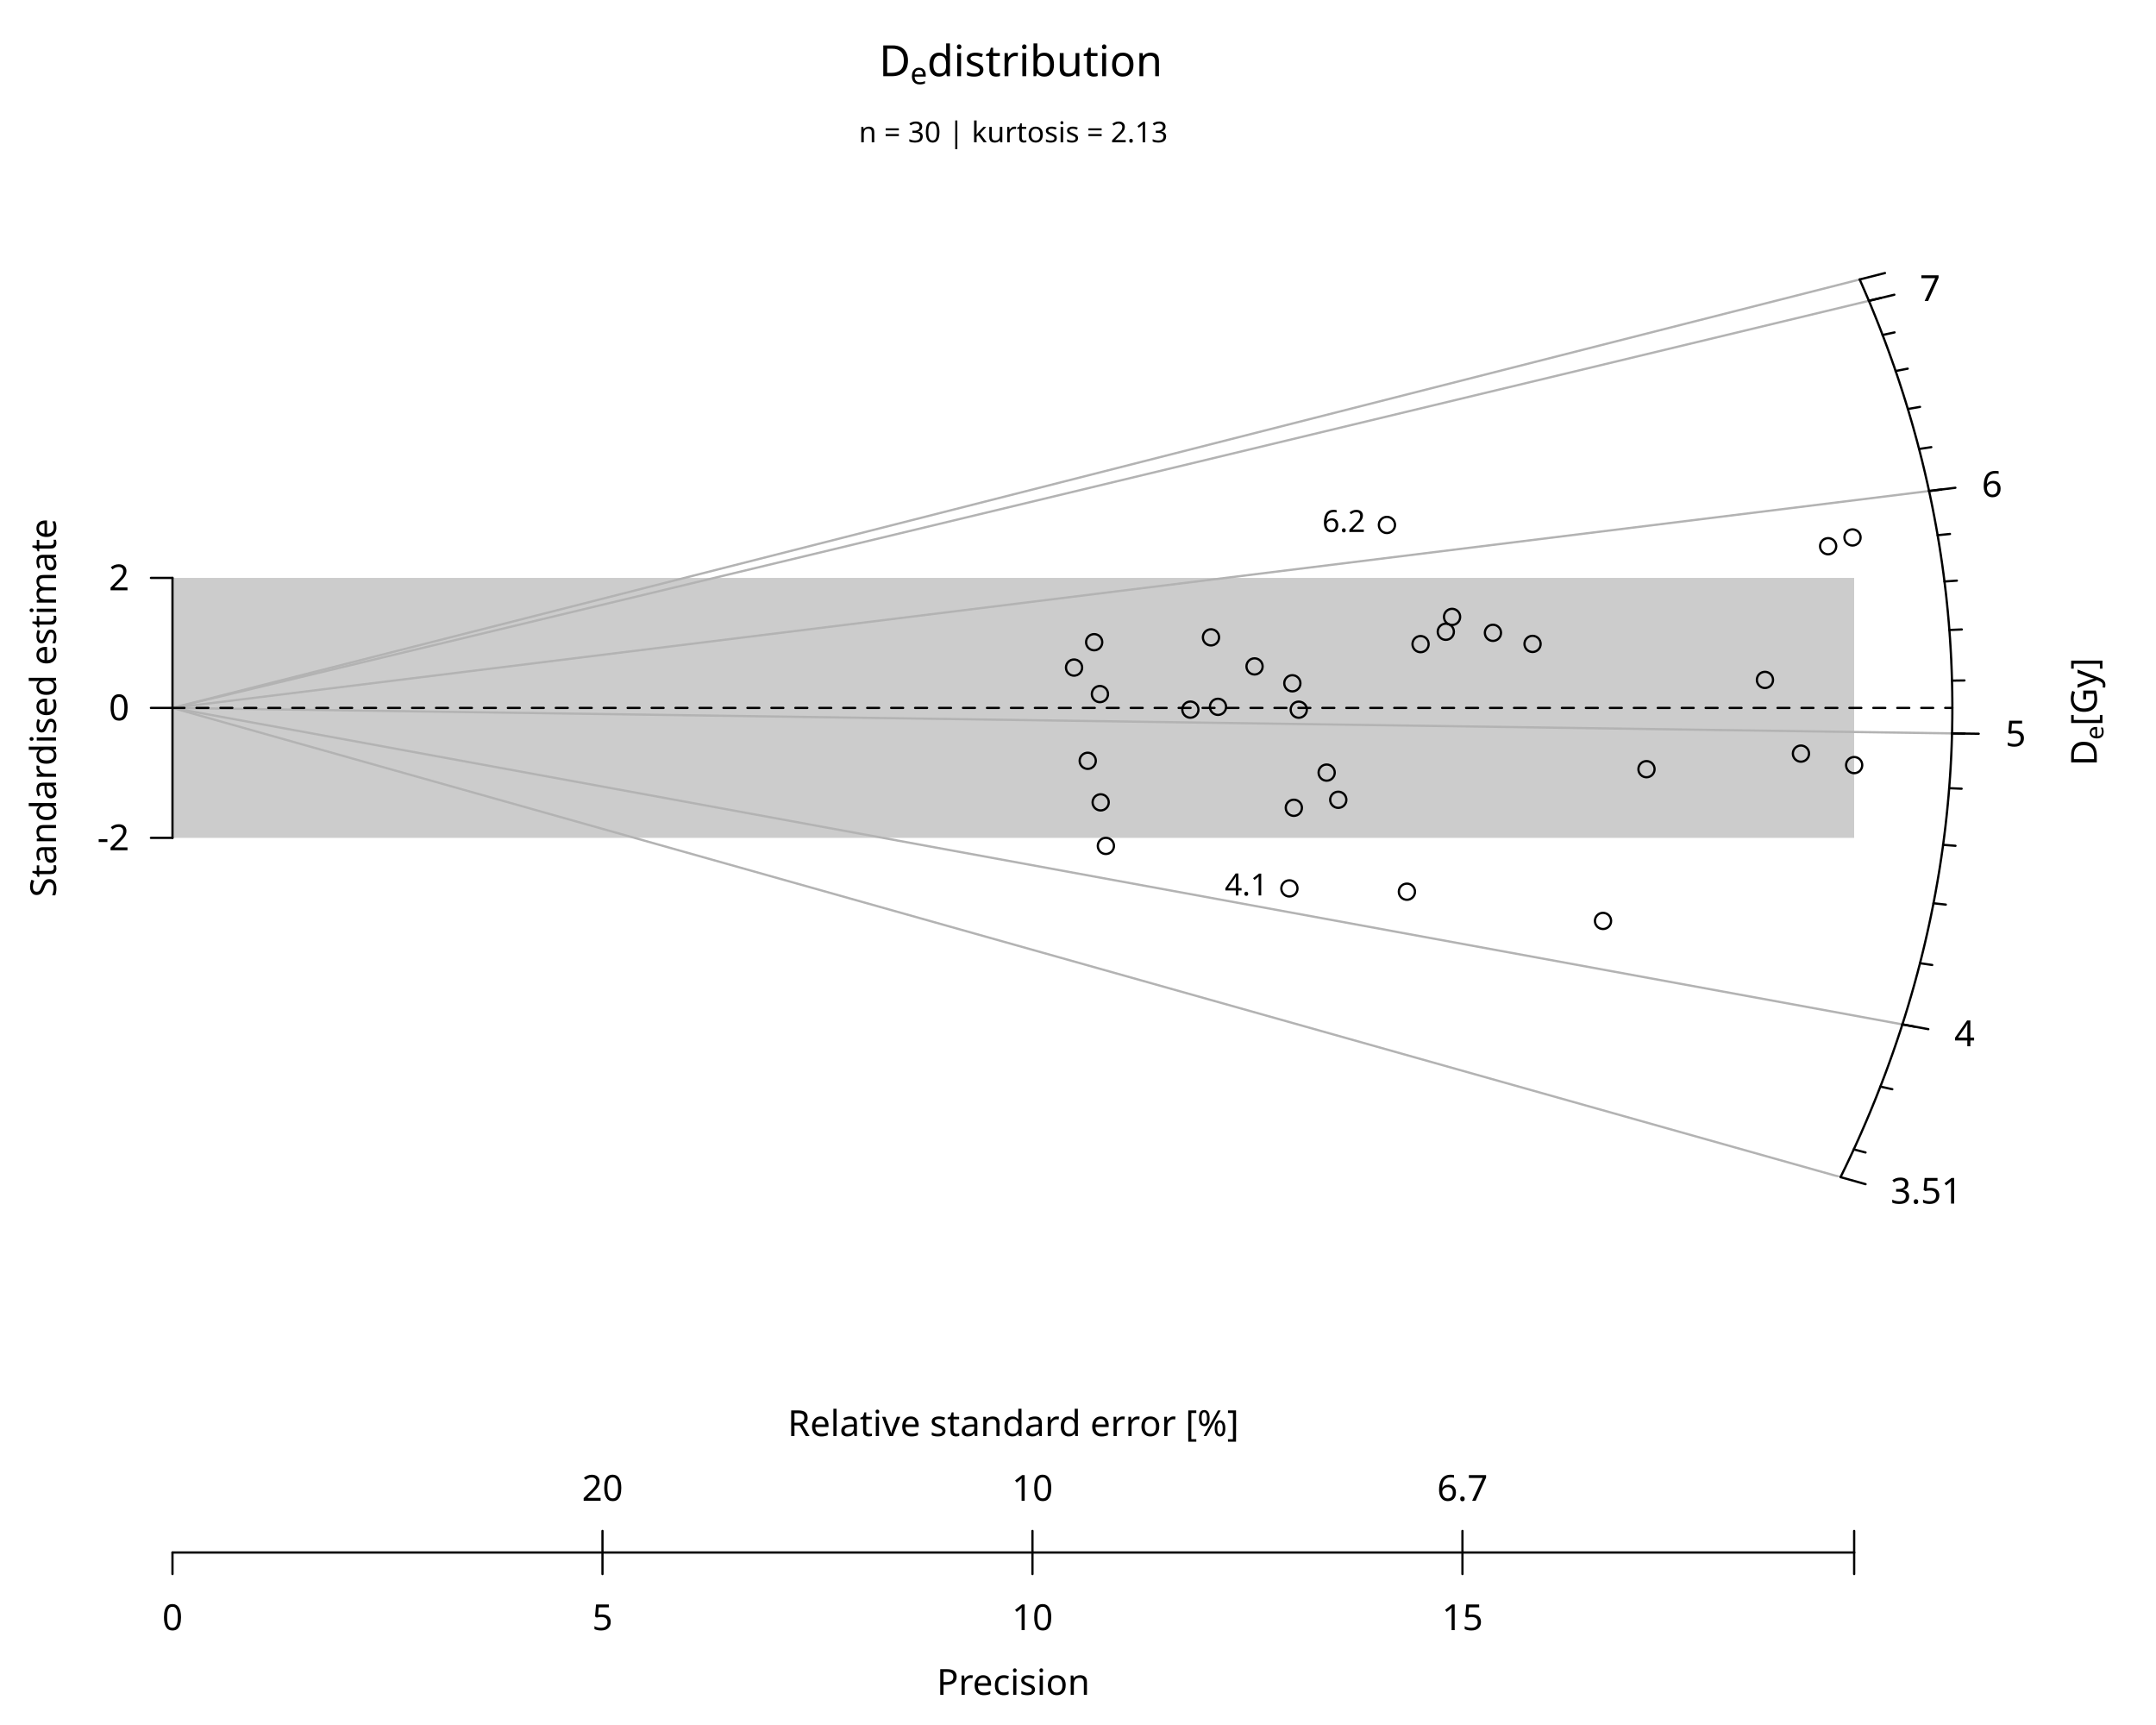
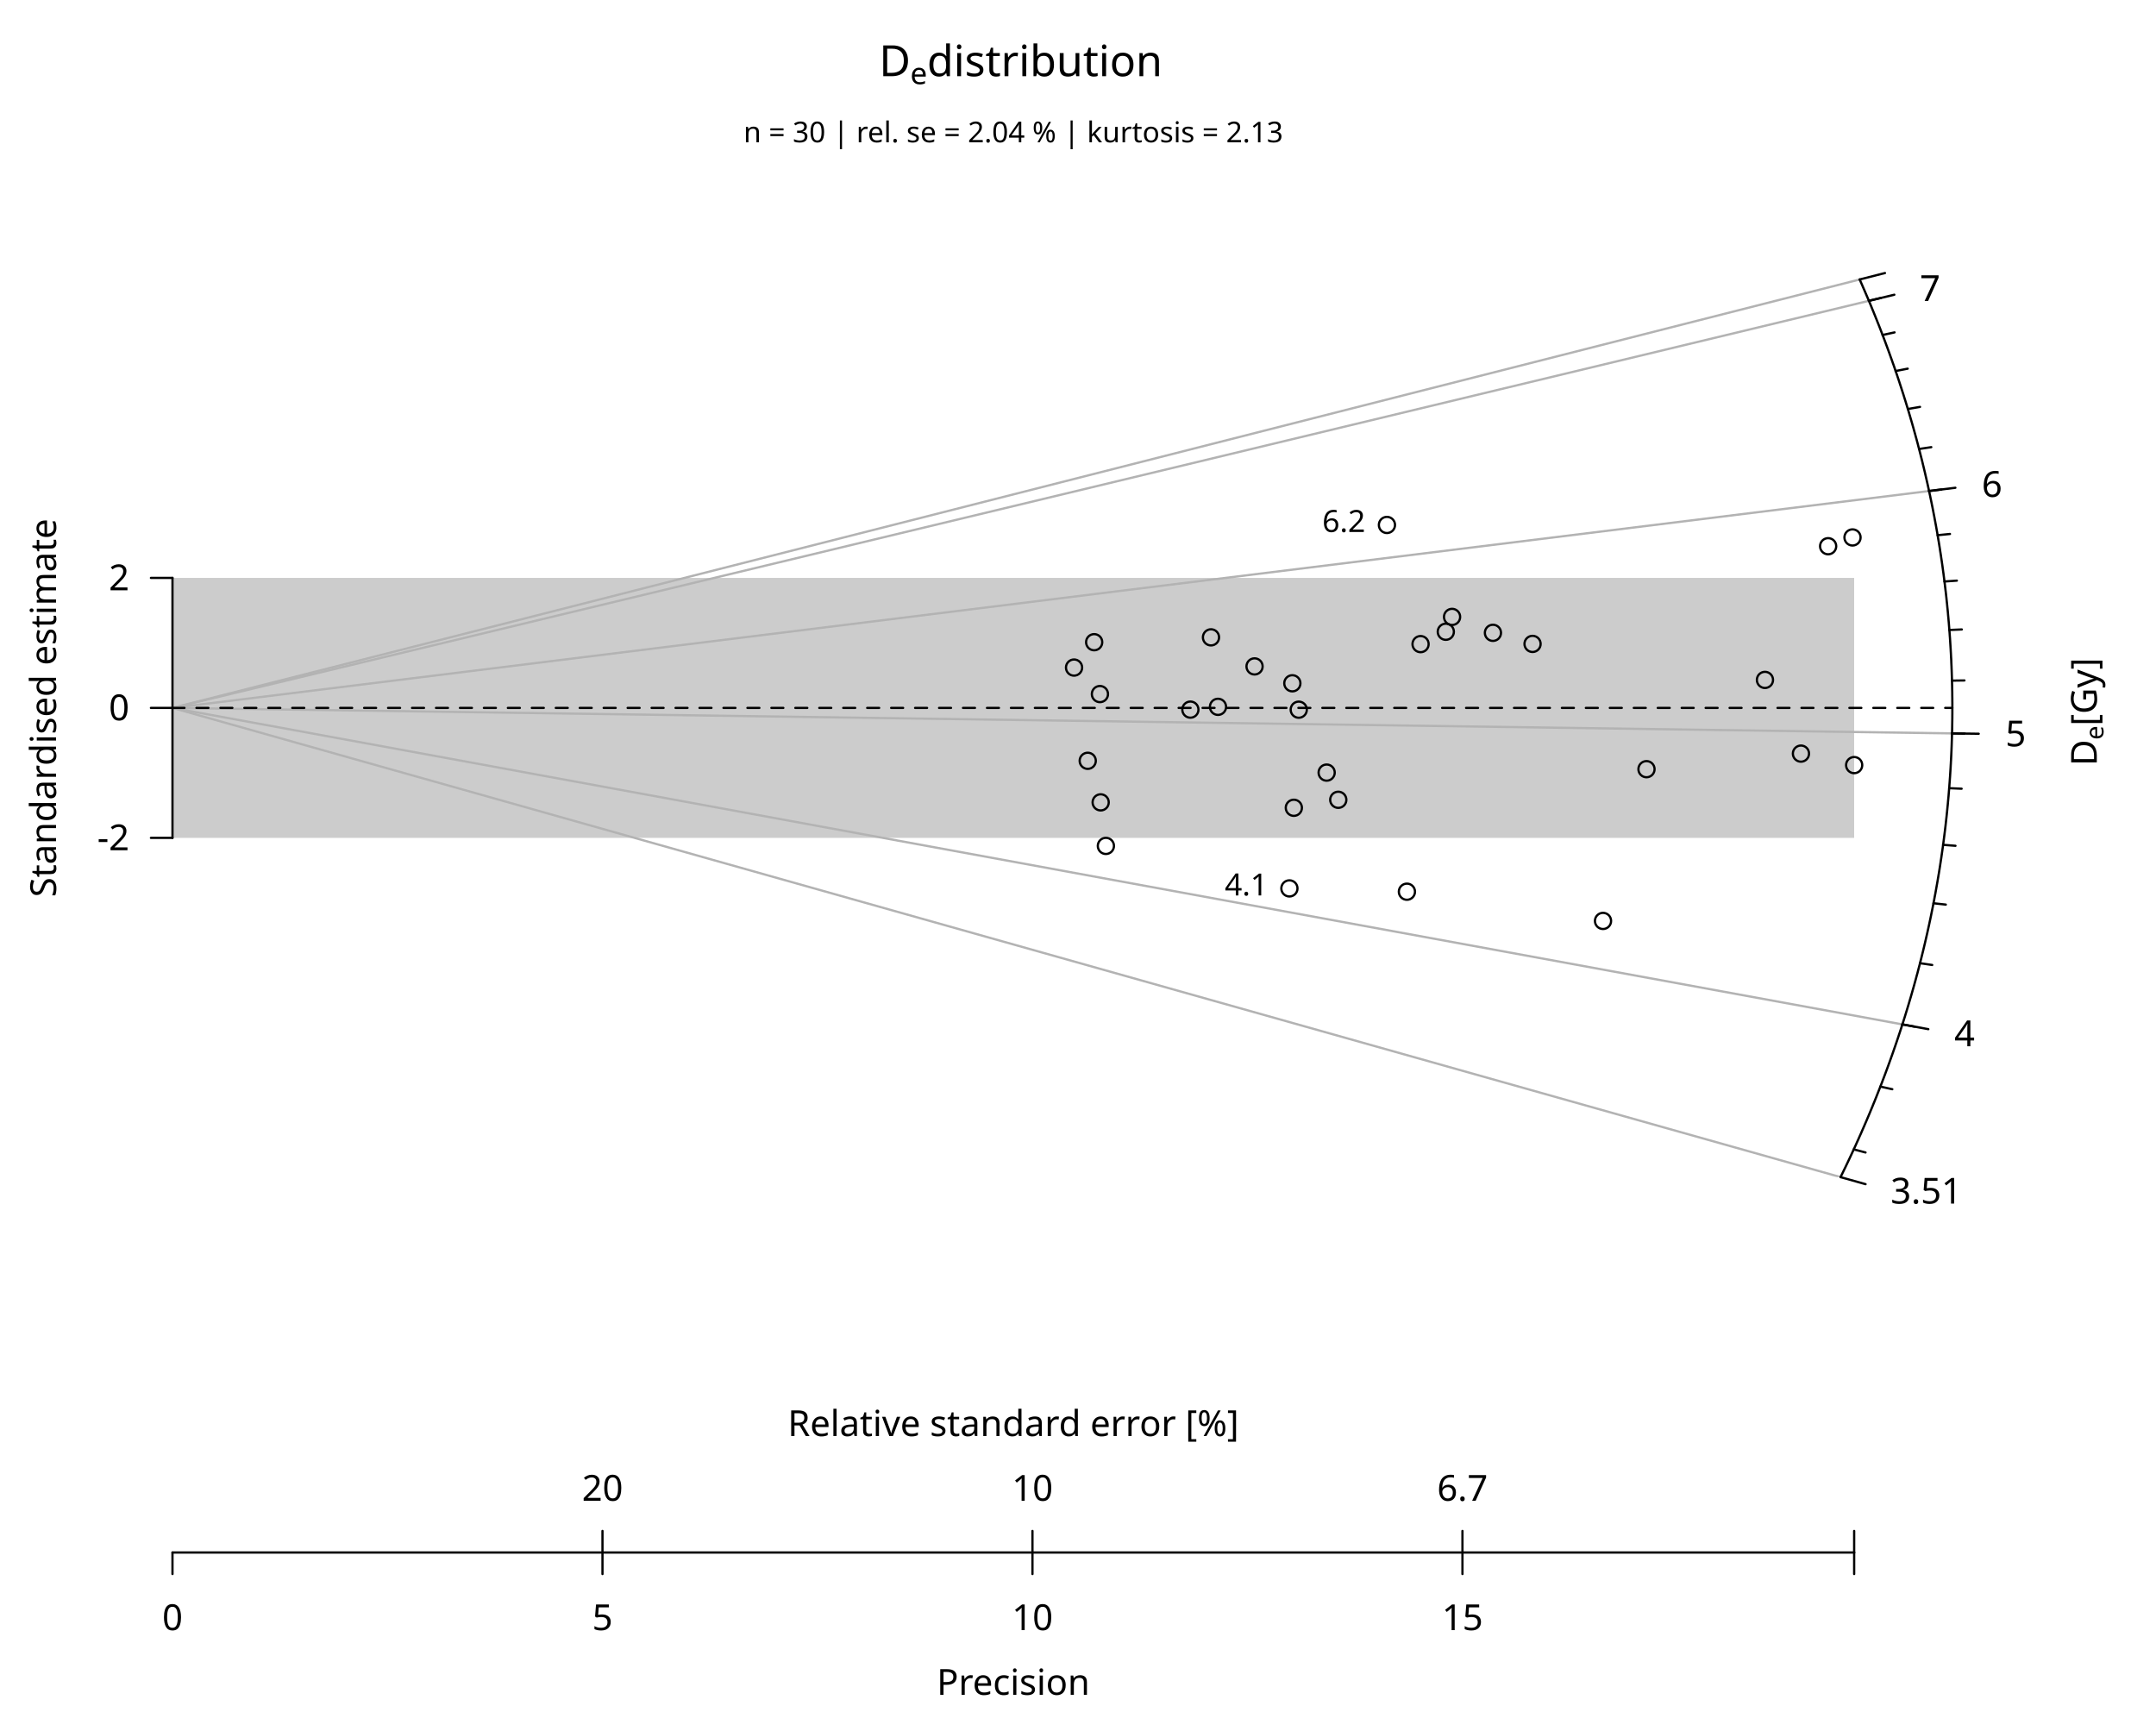
<svg xmlns="http://www.w3.org/2000/svg" class="svglite" data-engine-version="2.0" width="720.00pt" height="576.00pt" viewBox="0 0 720.00 576.00">
  <defs>
    <style type="text/css">
    .svglite line, .svglite polyline, .svglite polygon, .svglite path, .svglite rect, .svglite circle {
      fill: none;
      stroke: #000000;
      stroke-linecap: round;
      stroke-linejoin: round;
      stroke-miterlimit: 10.00;
    }
  </style>
  </defs>
  <rect width="100%" height="100%" style="stroke: none; fill: #FFFFFF;" />
  <defs>
    <clipPath id="cpMC4wMHw3MjAuMDB8MC4wMHw1NzYuMDA=">
      <rect x="0.00" y="0.00" width="720.00" height="576.00" />
    </clipPath>
  </defs>
  <g clip-path="url(#cpMC4wMHw3MjAuMDB8MC4wMHw1NzYuMDA=)">
    <text transform="translate(18.72,236.38) rotate(-90)" text-anchor="middle" style="font-size: 12.00px; font-family: sans;" textLength="119.42px" lengthAdjust="spacingAndGlyphs">Standardised estimate</text>
  </g>
  <defs>
    <clipPath id="cpNTcuNjB8NjE5LjIwfDUwLjQwfDUxOC40MA==">
      <rect x="57.60" y="50.40" width="561.60" height="468.00" />
    </clipPath>
  </defs>
  <g clip-path="url(#cpNTcuNjB8NjE5LjIwfDUwLjQwfDUxOC40MA==)">
    <polygon points="57.60,279.78 57.60,192.97 619.20,192.97 619.20,279.78 " style="stroke-width: 0.75; stroke: none; fill: #CCCCCC;" />
  </g>
  <g clip-path="url(#cpMC4wMHw3MjAuMDB8MC4wMHw1NzYuMDA=)">
    <polyline points="57.60,236.38 614.66,393.06 " style="stroke-width: 0.75; stroke: #B3B3B3;" />
    <polyline points="57.60,236.38 621.04,93.32 " style="stroke-width: 0.75; stroke: #B3B3B3;" />
    <polyline points="57.60,236.38 635.30,342.06 " style="stroke-width: 0.75; stroke: #B3B3B3;" />
    <polyline points="57.60,236.38 651.89,244.89 " style="stroke-width: 0.75; stroke: #B3B3B3;" />
    <polyline points="57.60,236.38 644.21,163.96 " style="stroke-width: 0.75; stroke: #B3B3B3;" />
    <polyline points="57.60,236.38 624.12,100.45 " style="stroke-width: 0.75; stroke: #B3B3B3;" />
    <polyline points="57.60,236.38 651.99,236.38 " style="stroke-width: 0.75; stroke-dasharray: 4.00,4.00;" />
    <polygon points="614.66,393.06 614.91,392.53 615.17,392.01 615.43,391.48 615.68,390.95 615.94,390.42 616.20,389.90 616.45,389.37 616.70,388.84 616.96,388.30 617.21,387.77 617.46,387.24 617.71,386.71 617.96,386.17 618.21,385.64 618.46,385.10 618.71,384.57 618.96,384.03 619.20,383.49 619.45,382.96 619.70,382.42 619.94,381.88 620.18,381.34 620.43,380.80 620.67,380.26 620.91,379.71 621.15,379.17 621.40,378.63 621.64,378.08 621.87,377.54 622.11,376.99 622.35,376.44 622.59,375.90 622.82,375.35 623.06,374.80 623.30,374.25 623.53,373.70 623.76,373.15 624.00,372.60 624.23,372.05 624.46,371.50 624.69,370.94 624.92,370.39 625.15,369.83 625.38,369.28 625.60,368.72 625.83,368.17 626.06,367.61 626.28,367.05 626.51,366.49 626.73,365.93 626.95,365.37 627.17,364.81 627.39,364.25 627.61,363.69 627.83,363.13 628.05,362.56 628.27,362.00 628.49,361.44 628.70,360.87 628.92,360.30 629.13,359.74 629.35,359.17 629.56,358.60 629.77,358.04 629.98,357.47 630.19,356.90 630.40,356.33 630.61,355.76 630.82,355.18 631.03,354.61 631.23,354.04 631.44,353.47 631.64,352.89 631.85,352.32 632.05,351.74 632.25,351.17 632.45,350.59 632.65,350.01 632.85,349.44 633.05,348.86 633.25,348.28 633.45,347.70 633.64,347.12 633.84,346.54 634.03,345.96 634.22,345.38 634.42,344.79 634.61,344.21 634.80,343.63 634.99,343.04 635.18,342.46 635.36,341.87 635.55,341.29 635.74,340.70 635.92,340.12 636.11,339.53 636.29,338.94 636.47,338.35 636.65,337.76 636.83,337.17 637.01,336.58 637.19,335.99 637.37,335.40 637.54,334.81 637.72,334.22 637.89,333.62 638.07,333.03 638.24,332.44 638.41,331.84 638.58,331.25 638.75,330.65 638.92,330.05 639.09,329.46 639.26,328.86 639.42,328.26 639.59,327.66 639.75,327.07 639.91,326.47 640.07,325.87 640.24,325.27 640.40,324.67 640.55,324.07 640.71,323.46 640.87,322.86 641.03,322.26 641.18,321.66 641.33,321.05 641.49,320.45 641.64,319.84 641.79,319.24 641.94,318.63 642.09,318.03 642.24,317.42 642.38,316.81 642.53,316.21 642.67,315.60 642.82,314.99 642.96,314.38 643.10,313.77 643.24,313.16 643.38,312.55 643.52,311.94 643.66,311.33 643.79,310.72 643.93,310.11 644.06,309.50 644.20,308.89 644.33,308.27 644.46,307.66 644.59,307.05 644.72,306.43 644.85,305.82 644.97,305.20 645.10,304.59 645.22,303.97 645.35,303.35 645.47,302.74 645.59,302.12 645.71,301.50 645.83,300.89 645.95,300.27 646.06,299.65 646.18,299.03 646.30,298.41 646.41,297.79 646.52,297.17 646.63,296.55 646.74,295.93 646.85,295.31 646.96,294.69 647.07,294.07 647.17,293.45 647.28,292.82 647.38,292.20 647.49,291.58 647.59,290.95 647.69,290.33 647.79,289.71 647.89,289.08 647.98,288.46 648.08,287.83 648.17,287.21 648.27,286.58 648.36,285.96 648.45,285.33 648.54,284.71 648.63,284.08 648.72,283.45 648.81,282.82 648.89,282.20 648.98,281.57 649.06,280.94 649.14,280.31 649.22,279.69 649.30,279.06 649.38,278.43 649.46,277.80 649.54,277.17 649.61,276.54 649.69,275.91 649.76,275.28 649.83,274.65 649.90,274.02 649.97,273.39 650.04,272.76 650.11,272.12 650.17,271.49 650.24,270.86 650.30,270.23 650.36,269.60 650.43,268.96 650.49,268.33 650.54,267.70 650.60,267.07 650.66,266.43 650.72,265.80 650.77,265.17 650.82,264.53 650.87,263.90 650.93,263.27 650.98,262.63 651.02,262.00 651.07,261.36 651.12,260.73 651.16,260.09 651.21,259.46 651.25,258.82 651.29,258.19 651.33,257.55 651.37,256.92 651.41,256.28 651.44,255.65 651.48,255.01 651.51,254.37 651.55,253.74 651.58,253.10 651.61,252.47 651.64,251.83 651.67,251.19 651.70,250.56 651.72,249.92 651.75,249.28 651.77,248.65 651.79,248.01 651.81,247.37 651.83,246.74 651.85,246.10 651.87,245.46 651.89,244.83 651.90,244.19 651.92,243.55 651.93,242.91 651.94,242.28 651.95,241.64 651.96,241.00 651.97,240.36 651.98,239.73 651.98,239.09 651.99,238.45 651.99,237.81 651.99,237.18 651.99,236.54 651.99,235.90 651.99,235.26 651.99,234.63 651.98,233.99 651.98,233.35 651.97,232.71 651.96,232.08 651.96,231.44 651.95,230.80 651.93,230.17 651.92,229.53 651.91,228.89 651.89,228.25 651.88,227.62 651.86,226.98 651.84,226.34 651.82,225.71 651.80,225.07 651.78,224.43 651.76,223.80 651.73,223.16 651.71,222.52 651.68,221.89 651.65,221.25 651.63,220.61 651.60,219.98 651.56,219.34 651.53,218.70 651.50,218.07 651.46,217.43 651.43,216.80 651.39,216.16 651.35,215.53 651.31,214.89 651.27,214.25 651.23,213.62 651.19,212.98 651.14,212.35 651.10,211.72 651.05,211.08 651.00,210.45 650.95,209.81 650.90,209.18 650.85,208.54 650.80,207.91 650.74,207.28 650.69,206.64 650.63,206.01 650.57,205.38 650.52,204.74 650.46,204.11 650.40,203.48 650.33,202.85 650.27,202.22 650.21,201.58 650.14,200.95 650.07,200.32 650.01,199.69 649.94,199.06 649.87,198.43 649.80,197.80 649.72,197.17 649.65,196.54 649.57,195.91 649.50,195.28 649.42,194.65 649.34,194.02 649.26,193.39 649.18,192.76 649.10,192.13 649.02,191.50 648.93,190.88 648.85,190.25 648.76,189.62 648.68,188.99 648.59,188.37 648.50,187.74 648.41,187.12 648.31,186.49 648.22,185.86 648.13,185.24 648.03,184.61 647.93,183.99 647.84,183.36 647.74,182.74 647.64,182.12 647.54,181.49 647.44,180.87 647.33,180.25 647.23,179.63 647.12,179.00 647.02,178.38 646.91,177.76 646.80,177.14 646.69,176.52 646.58,175.90 646.47,175.28 646.35,174.66 646.24,174.04 646.12,173.42 646.01,172.80 645.89,172.18 645.77,171.57 645.65,170.95 645.53,170.33 645.41,169.71 645.29,169.10 645.16,168.48 645.04,167.87 644.91,167.25 644.78,166.64 644.65,166.02 644.53,165.41 644.39,164.79 644.26,164.18 644.13,163.57 644.00,162.96 643.86,162.34 643.73,161.73 643.59,161.12 643.45,160.51 643.31,159.90 643.17,159.29 643.03,158.68 642.89,158.07 642.75,157.46 642.60,156.86 642.46,156.25 642.31,155.64 642.16,155.04 642.02,154.43 641.87,153.82 641.72,153.22 641.56,152.61 641.41,152.01 641.26,151.41 641.10,150.80 640.95,150.20 640.79,149.60 640.63,149.00 640.48,148.39 640.32,147.79 640.16,147.19 640.00,146.59 639.83,145.99 639.67,145.39 639.51,144.80 639.34,144.20 639.17,143.60 639.01,143.00 638.84,142.41 638.67,141.81 638.50,141.22 638.33,140.62 638.15,140.03 637.98,139.43 637.81,138.84 637.63,138.25 637.46,137.66 637.28,137.06 637.10,136.47 636.92,135.88 636.74,135.29 636.56,134.70 636.38,134.11 636.20,133.53 636.01,132.94 635.83,132.35 635.65,131.76 635.46,131.18 635.27,130.59 635.08,130.01 634.89,129.42 634.70,128.84 634.51,128.26 634.32,127.67 634.13,127.09 633.94,126.51 633.74,125.93 633.55,125.35 633.35,124.77 633.15,124.19 632.95,123.61 632.76,123.03 632.56,122.46 632.36,121.88 632.15,121.30 631.95,120.73 631.75,120.15 631.54,119.58 631.34,119.01 631.13,118.43 630.93,117.86 630.72,117.29 630.51,116.72 630.30,116.15 630.09,115.58 629.88,115.01 629.67,114.44 629.46,113.87 629.24,113.30 629.03,112.74 628.81,112.17 628.60,111.61 628.38,111.04 628.16,110.48 627.95,109.91 627.73,109.35 627.51,108.79 627.29,108.23 627.06,107.67 626.84,107.11 626.62,106.55 626.39,105.99 626.17,105.43 625.94,104.87 625.72,104.31 625.49,103.76 625.26,103.20 625.04,102.65 624.81,102.09 624.58,101.54 624.35,100.99 624.11,100.43 623.88,99.88 623.65,99.33 623.41,98.78 623.18,98.23 622.94,97.68 622.71,97.14 622.47,96.59 622.23,96.04 622.00,95.50 621.76,94.95 621.52,94.41 621.28,93.86 621.04,93.32 621.04,50.40 651.99,50.40 651.99,518.40 57.60,518.40 57.60,393.06 614.66,393.06 " style="stroke-width: 0.75; stroke: none; fill: #FFFFFF;" />
    <text x="293.58" y="25.44" style="font-size: 14.40px; font-family: sans;" textLength="10.40px" lengthAdjust="spacingAndGlyphs">D</text>
    <text x="303.98" y="28.10" style="font-size: 10.08px; font-family: sans;" textLength="5.61px" lengthAdjust="spacingAndGlyphs">e</text>
    <text x="309.59" y="25.44" style="font-size: 14.40px; font-family: sans;" textLength="73.64px" lengthAdjust="spacingAndGlyphs"> distribution</text>
    <line x1="57.60" y1="518.40" x2="488.39" y2="518.40" style="stroke-width: 0.75;" />
    <line x1="57.60" y1="518.40" x2="57.60" y2="525.60" style="stroke-width: 0.75;" />
    <line x1="201.20" y1="518.40" x2="201.20" y2="525.60" style="stroke-width: 0.75;" />
    <line x1="344.79" y1="518.40" x2="344.79" y2="525.60" style="stroke-width: 0.75;" />
    <line x1="488.39" y1="518.40" x2="488.39" y2="525.60" style="stroke-width: 0.75;" />
    <text x="57.60" y="544.32" text-anchor="middle" style="font-size: 12.00px; font-family: sans;" textLength="6.67px" lengthAdjust="spacingAndGlyphs">0</text>
    <text x="201.20" y="544.32" text-anchor="middle" style="font-size: 12.00px; font-family: sans;" textLength="6.67px" lengthAdjust="spacingAndGlyphs">5</text>
    <text x="344.79" y="544.32" text-anchor="middle" style="font-size: 12.00px; font-family: sans;" textLength="13.35px" lengthAdjust="spacingAndGlyphs">10</text>
    <text x="488.39" y="544.32" text-anchor="middle" style="font-size: 12.00px; font-family: sans;" textLength="13.35px" lengthAdjust="spacingAndGlyphs">15</text>
    <polyline points="488.39,518.40 619.20,518.40 " style="stroke-width: 0.75;" />
    <line x1="619.20" y1="518.40" x2="619.20" y2="511.20" style="stroke-width: 0.75;" />
    <line x1="619.20" y1="518.40" x2="619.20" y2="525.60" style="stroke-width: 0.75;" />
    <text x="338.40" y="479.52" text-anchor="middle" style="font-size: 12.00px; font-family: sans;" textLength="142.74px" lengthAdjust="spacingAndGlyphs">Relative standard error [%]</text>
    <text x="338.40" y="565.92" text-anchor="middle" style="font-size: 12.00px; font-family: sans;" textLength="49.36px" lengthAdjust="spacingAndGlyphs">Precision</text>
    <line x1="201.20" y1="518.40" x2="201.20" y2="511.20" style="stroke-width: 0.75;" />
    <line x1="344.79" y1="518.40" x2="344.79" y2="511.20" style="stroke-width: 0.75;" />
    <line x1="488.39" y1="518.40" x2="488.39" y2="511.20" style="stroke-width: 0.75;" />
    <text x="201.20" y="501.12" text-anchor="middle" style="font-size: 12.00px; font-family: sans;" textLength="13.35px" lengthAdjust="spacingAndGlyphs">20</text>
    <text x="344.79" y="501.12" text-anchor="middle" style="font-size: 12.00px; font-family: sans;" textLength="13.35px" lengthAdjust="spacingAndGlyphs">10</text>
    <text x="488.39" y="501.12" text-anchor="middle" style="font-size: 12.00px; font-family: sans;" textLength="16.68px" lengthAdjust="spacingAndGlyphs">6.7</text>
    <polyline points="619.07,383.79 623.00,384.83 " style="stroke-width: 0.75;" />
    <polyline points="627.95,362.82 631.94,363.71 " style="stroke-width: 0.75;" />
    <polyline points="635.30,342.06 639.35,342.80 " style="stroke-width: 0.75;" />
    <polyline points="641.19,321.62 645.27,322.22 " style="stroke-width: 0.75;" />
    <polyline points="645.69,301.61 649.81,302.06 " style="stroke-width: 0.75;" />
    <polyline points="648.90,282.10 653.04,282.42 " style="stroke-width: 0.75;" />
    <polyline points="650.93,263.18 655.09,263.36 " style="stroke-width: 0.75;" />
    <polyline points="651.89,244.89 656.05,244.95 " style="stroke-width: 0.75;" />
    <polyline points="651.87,227.27 656.03,227.21 " style="stroke-width: 0.75;" />
    <polyline points="650.99,210.36 655.15,210.18 " style="stroke-width: 0.75;" />
    <polyline points="649.36,194.17 653.50,193.88 " style="stroke-width: 0.75;" />
    <polyline points="647.07,178.71 651.20,178.30 " style="stroke-width: 0.75;" />
    <polyline points="644.21,163.96 648.32,163.45 " style="stroke-width: 0.75;" />
    <polyline points="640.88,149.92 644.96,149.31 " style="stroke-width: 0.75;" />
    <polyline points="637.13,136.57 641.19,135.87 " style="stroke-width: 0.75;" />
    <polyline points="633.05,123.89 637.08,123.10 " style="stroke-width: 0.75;" />
    <polyline points="628.69,111.86 632.69,110.99 " style="stroke-width: 0.75;" />
    <polyline points="624.12,100.45 628.08,99.50 " style="stroke-width: 0.75;" />
    <polyline points="614.66,393.06 623.01,395.41 " style="stroke-width: 0.75;" />
    <polyline points="621.04,93.32 629.49,91.17 " style="stroke-width: 0.75;" />
    <polyline points="635.30,342.06 643.97,343.65 " style="stroke-width: 0.75;" />
    <polyline points="651.89,244.89 660.80,245.01 " style="stroke-width: 0.75;" />
    <polyline points="644.21,163.96 653.01,162.87 " style="stroke-width: 0.75;" />
    <polyline points="624.12,100.45 632.62,98.41 " style="stroke-width: 0.75;" />
    <polyline points="614.66,393.06 614.91,392.53 615.17,392.01 615.43,391.48 615.68,390.95 615.94,390.42 616.20,389.90 616.45,389.37 616.70,388.84 616.96,388.30 617.21,387.77 617.46,387.24 617.71,386.71 617.96,386.17 618.21,385.64 618.46,385.10 618.71,384.57 618.96,384.03 619.20,383.49 619.45,382.96 619.70,382.42 619.94,381.88 620.18,381.34 620.43,380.80 620.67,380.26 620.91,379.71 621.15,379.17 621.40,378.63 621.64,378.08 621.87,377.54 622.11,376.99 622.35,376.44 622.59,375.90 622.82,375.35 623.06,374.80 623.30,374.25 623.53,373.70 623.76,373.15 624.00,372.60 624.23,372.05 624.46,371.50 624.69,370.94 624.92,370.39 625.15,369.83 625.38,369.28 625.60,368.72 625.83,368.17 626.06,367.61 626.28,367.05 626.51,366.49 626.73,365.93 626.95,365.37 627.17,364.81 627.39,364.25 627.61,363.69 627.83,363.13 628.05,362.56 628.27,362.00 628.49,361.44 628.70,360.87 628.92,360.30 629.13,359.74 629.35,359.17 629.56,358.60 629.77,358.04 629.98,357.47 630.19,356.90 630.40,356.33 630.61,355.76 630.82,355.18 631.03,354.61 631.23,354.04 631.44,353.47 631.64,352.89 631.85,352.32 632.05,351.74 632.25,351.17 632.45,350.59 632.65,350.01 632.85,349.44 633.05,348.86 633.25,348.28 633.45,347.70 633.64,347.12 633.84,346.54 634.03,345.96 634.22,345.38 634.42,344.79 634.61,344.21 634.80,343.63 634.99,343.04 635.18,342.46 635.36,341.87 635.55,341.29 635.74,340.70 635.92,340.12 636.11,339.53 636.29,338.94 636.47,338.35 636.65,337.76 636.83,337.17 637.01,336.58 637.19,335.99 637.37,335.40 637.54,334.81 637.72,334.22 637.89,333.62 638.07,333.03 638.24,332.44 638.41,331.84 638.58,331.25 638.75,330.65 638.92,330.05 639.09,329.46 639.26,328.86 639.42,328.26 639.59,327.66 639.75,327.07 639.91,326.47 640.07,325.87 640.24,325.27 640.40,324.67 640.55,324.07 640.71,323.46 640.87,322.86 641.03,322.26 641.18,321.66 641.33,321.05 641.49,320.45 641.64,319.84 641.79,319.24 641.94,318.63 642.09,318.03 642.24,317.42 642.38,316.81 642.53,316.21 642.67,315.60 642.82,314.99 642.96,314.38 643.10,313.77 643.24,313.16 643.38,312.55 643.52,311.94 643.66,311.33 643.79,310.72 643.93,310.11 644.06,309.50 644.20,308.89 644.33,308.27 644.46,307.66 644.59,307.05 644.72,306.43 644.85,305.82 644.97,305.20 645.10,304.59 645.22,303.97 645.35,303.35 645.47,302.74 645.59,302.12 645.71,301.50 645.83,300.89 645.95,300.27 646.06,299.65 646.18,299.03 646.30,298.41 646.41,297.79 646.52,297.17 646.63,296.55 646.74,295.93 646.85,295.31 646.96,294.69 647.07,294.07 647.17,293.45 647.28,292.82 647.38,292.20 647.49,291.58 647.59,290.95 647.69,290.33 647.79,289.71 647.89,289.08 647.98,288.46 648.08,287.83 648.17,287.21 648.27,286.58 648.36,285.96 648.45,285.33 648.54,284.71 648.63,284.08 648.72,283.45 648.81,282.82 648.89,282.20 648.98,281.57 649.06,280.94 649.14,280.31 649.22,279.69 649.30,279.06 649.38,278.43 649.46,277.80 649.54,277.17 649.61,276.54 649.69,275.91 649.76,275.28 649.83,274.65 649.90,274.02 649.97,273.39 650.04,272.76 650.11,272.12 650.17,271.49 650.24,270.86 650.30,270.23 650.36,269.60 650.43,268.96 650.49,268.33 650.54,267.70 650.60,267.07 650.66,266.43 650.72,265.80 650.77,265.17 650.82,264.53 650.87,263.90 650.93,263.27 650.98,262.63 651.02,262.00 651.07,261.36 651.12,260.73 651.16,260.09 651.21,259.46 651.25,258.82 651.29,258.19 651.33,257.55 651.37,256.92 651.41,256.28 651.44,255.65 651.48,255.01 651.51,254.37 651.55,253.74 651.58,253.10 651.61,252.47 651.64,251.83 651.67,251.19 651.70,250.56 651.72,249.92 651.75,249.28 651.77,248.65 651.79,248.01 651.81,247.37 651.83,246.74 651.85,246.10 651.87,245.46 651.89,244.83 651.90,244.19 651.92,243.55 651.93,242.91 651.94,242.28 651.95,241.64 651.96,241.00 651.97,240.36 651.98,239.73 651.98,239.09 651.99,238.45 651.99,237.81 651.99,237.18 651.99,236.54 651.99,235.90 651.99,235.26 651.99,234.63 651.98,233.99 651.98,233.35 651.97,232.71 651.96,232.08 651.96,231.44 651.95,230.80 651.93,230.17 651.92,229.53 651.91,228.89 651.89,228.25 651.88,227.62 651.86,226.98 651.84,226.34 651.82,225.71 651.80,225.07 651.78,224.43 651.76,223.80 651.73,223.16 651.71,222.52 651.68,221.89 651.65,221.25 651.63,220.61 651.60,219.98 651.56,219.34 651.53,218.70 651.50,218.07 651.46,217.43 651.43,216.80 651.39,216.16 651.35,215.53 651.31,214.89 651.27,214.25 651.23,213.62 651.19,212.98 651.14,212.35 651.10,211.72 651.05,211.08 651.00,210.45 650.95,209.81 650.90,209.18 650.85,208.54 650.80,207.91 650.74,207.28 650.69,206.64 650.63,206.01 650.57,205.38 650.52,204.74 650.46,204.11 650.40,203.48 650.33,202.85 650.27,202.22 650.21,201.58 650.14,200.95 650.07,200.32 650.01,199.69 649.94,199.06 649.87,198.43 649.80,197.80 649.72,197.17 649.65,196.54 649.57,195.91 649.50,195.28 649.42,194.65 649.34,194.02 649.26,193.39 649.18,192.76 649.10,192.13 649.02,191.50 648.93,190.88 648.85,190.25 648.76,189.62 648.68,188.99 648.59,188.37 648.50,187.74 648.41,187.12 648.31,186.49 648.22,185.86 648.13,185.24 648.03,184.61 647.93,183.99 647.84,183.36 647.74,182.74 647.64,182.12 647.54,181.49 647.44,180.87 647.33,180.25 647.23,179.63 647.12,179.00 647.02,178.38 646.91,177.76 646.80,177.14 646.69,176.52 646.58,175.90 646.47,175.28 646.35,174.66 646.24,174.04 646.12,173.42 646.01,172.80 645.89,172.18 645.77,171.57 645.65,170.95 645.53,170.33 645.41,169.71 645.29,169.10 645.16,168.48 645.04,167.87 644.91,167.25 644.78,166.64 644.65,166.02 644.53,165.41 644.39,164.79 644.26,164.18 644.13,163.57 644.00,162.96 643.86,162.34 643.73,161.73 643.59,161.12 643.45,160.51 643.31,159.90 643.17,159.29 643.03,158.68 642.89,158.07 642.75,157.46 642.60,156.86 642.46,156.25 642.31,155.64 642.16,155.04 642.02,154.43 641.87,153.82 641.72,153.22 641.56,152.61 641.41,152.01 641.26,151.41 641.10,150.80 640.95,150.20 640.79,149.60 640.63,149.00 640.48,148.39 640.32,147.79 640.16,147.19 640.00,146.59 639.83,145.99 639.67,145.39 639.51,144.80 639.34,144.20 639.17,143.60 639.01,143.00 638.84,142.41 638.67,141.81 638.50,141.22 638.33,140.62 638.15,140.03 637.98,139.43 637.81,138.84 637.63,138.25 637.46,137.66 637.28,137.06 637.10,136.47 636.92,135.88 636.74,135.29 636.56,134.70 636.38,134.11 636.20,133.53 636.01,132.94 635.83,132.35 635.65,131.76 635.46,131.18 635.27,130.59 635.08,130.01 634.89,129.42 634.70,128.84 634.51,128.26 634.32,127.67 634.13,127.09 633.94,126.51 633.74,125.93 633.55,125.35 633.35,124.77 633.15,124.19 632.95,123.61 632.76,123.03 632.56,122.46 632.36,121.88 632.15,121.30 631.95,120.73 631.75,120.15 631.54,119.58 631.34,119.01 631.13,118.43 630.93,117.86 630.72,117.29 630.51,116.72 630.30,116.15 630.09,115.58 629.88,115.01 629.67,114.44 629.46,113.87 629.24,113.30 629.03,112.74 628.81,112.17 628.60,111.61 628.38,111.04 628.16,110.48 627.95,109.91 627.73,109.35 627.51,108.79 627.29,108.23 627.06,107.67 626.84,107.11 626.62,106.55 626.39,105.99 626.17,105.43 625.94,104.87 625.72,104.31 625.49,103.76 625.26,103.20 625.04,102.65 624.81,102.09 624.58,101.54 624.35,100.99 624.11,100.43 623.88,99.88 623.65,99.33 623.41,98.78 623.18,98.23 622.94,97.68 622.71,97.14 622.47,96.59 622.23,96.04 622.00,95.50 621.76,94.95 621.52,94.41 621.28,93.86 621.04,93.32 " style="stroke-width: 0.75;" />
    <text x="631.37" y="401.89" style="font-size: 12.00px; font-family: sans;" textLength="23.36px" lengthAdjust="spacingAndGlyphs">3.51</text>
    <text x="652.63" y="349.36" style="font-size: 12.00px; font-family: sans;" textLength="6.67px" lengthAdjust="spacingAndGlyphs">4</text>
    <text x="669.71" y="249.21" style="font-size: 12.00px; font-family: sans;" textLength="6.67px" lengthAdjust="spacingAndGlyphs">5</text>
    <text x="661.81" y="165.92" style="font-size: 12.00px; font-family: sans;" textLength="6.67px" lengthAdjust="spacingAndGlyphs">6</text>
    <text x="641.11" y="100.50" style="font-size: 12.00px; font-family: sans;" textLength="6.67px" lengthAdjust="spacingAndGlyphs">7</text>
    <text transform="translate(700.23,255.72) rotate(-90)" style="font-size: 12.00px; font-family: sans;" textLength="8.67px" lengthAdjust="spacingAndGlyphs">D</text>
    <text transform="translate(702.45,247.05) rotate(-90)" style="font-size: 8.40px; font-family: sans;" textLength="4.67px" lengthAdjust="spacingAndGlyphs">e</text>
    <text transform="translate(700.23,242.38) rotate(-90)" style="font-size: 12.00px; font-family: sans;" textLength="25.34px" lengthAdjust="spacingAndGlyphs"> [Gy]</text>
    <circle cx="365.40" cy="214.44" r="2.70" style="stroke-width: 0.75;" />
    <circle cx="482.83" cy="210.95" r="2.70" style="stroke-width: 0.75;" />
    <circle cx="397.53" cy="236.95" r="2.70" style="stroke-width: 0.75;" />
    <circle cx="469.84" cy="297.75" r="2.70" style="stroke-width: 0.75;" />
    <circle cx="463.17" cy="175.29" r="2.70" style="stroke-width: 0.75;" />
    <circle cx="618.65" cy="179.46" r="2.70" style="stroke-width: 0.75;" />
    <circle cx="443.04" cy="257.98" r="2.70" style="stroke-width: 0.75;" />
    <circle cx="589.41" cy="227.03" r="2.70" style="stroke-width: 0.75;" />
    <circle cx="367.57" cy="267.92" r="2.70" style="stroke-width: 0.75;" />
    <circle cx="484.92" cy="205.99" r="2.70" style="stroke-width: 0.75;" />
    <circle cx="498.57" cy="211.31" r="2.70" style="stroke-width: 0.75;" />
    <circle cx="430.60" cy="296.65" r="2.70" style="stroke-width: 0.75;" />
    <circle cx="418.96" cy="222.52" r="2.70" style="stroke-width: 0.75;" />
    <circle cx="406.75" cy="236.02" r="2.70" style="stroke-width: 0.75;" />
    <circle cx="535.33" cy="307.51" r="2.70" style="stroke-width: 0.75;" />
    <circle cx="474.40" cy="215.08" r="2.70" style="stroke-width: 0.75;" />
    <circle cx="404.41" cy="212.82" r="2.70" style="stroke-width: 0.75;" />
    <circle cx="358.68" cy="222.91" r="2.70" style="stroke-width: 0.75;" />
    <circle cx="446.92" cy="267.06" r="2.70" style="stroke-width: 0.75;" />
    <circle cx="549.85" cy="256.84" r="2.70" style="stroke-width: 0.75;" />
    <circle cx="363.25" cy="254.04" r="2.70" style="stroke-width: 0.75;" />
    <circle cx="601.43" cy="251.64" r="2.70" style="stroke-width: 0.75;" />
    <circle cx="369.31" cy="282.46" r="2.70" style="stroke-width: 0.75;" />
    <circle cx="433.72" cy="236.97" r="2.70" style="stroke-width: 0.75;" />
    <circle cx="432.08" cy="269.73" r="2.70" style="stroke-width: 0.75;" />
    <circle cx="619.20" cy="255.48" r="2.70" style="stroke-width: 0.75;" />
    <circle cx="431.58" cy="228.16" r="2.70" style="stroke-width: 0.75;" />
    <circle cx="511.80" cy="215.01" r="2.70" style="stroke-width: 0.75;" />
    <circle cx="610.51" cy="182.39" r="2.70" style="stroke-width: 0.75;" />
    <circle cx="367.32" cy="231.76" r="2.70" style="stroke-width: 0.75;" />
    <text x="423.40" y="298.99" text-anchor="end" style="font-size: 10.20px; font-family: sans;" textLength="14.18px" lengthAdjust="spacingAndGlyphs">4.1</text>
    <text x="455.97" y="177.63" text-anchor="end" style="font-size: 10.20px; font-family: sans;" textLength="14.18px" lengthAdjust="spacingAndGlyphs">6.2</text>
    <line x1="57.60" y1="279.78" x2="57.60" y2="192.97" style="stroke-width: 0.75;" />
    <line x1="57.60" y1="279.78" x2="50.40" y2="279.78" style="stroke-width: 0.75;" />
    <line x1="57.60" y1="236.38" x2="50.40" y2="236.38" style="stroke-width: 0.75;" />
    <line x1="57.60" y1="192.97" x2="50.40" y2="192.97" style="stroke-width: 0.75;" />
    <text x="43.20" y="283.91" text-anchor="end" style="font-size: 12.00px; font-family: sans;" textLength="10.67px" lengthAdjust="spacingAndGlyphs">-2</text>
    <text x="43.20" y="240.51" text-anchor="end" style="font-size: 12.00px; font-family: sans;" textLength="6.67px" lengthAdjust="spacingAndGlyphs">0</text>
    <text x="43.20" y="197.10" text-anchor="end" style="font-size: 12.00px; font-family: sans;" textLength="6.67px" lengthAdjust="spacingAndGlyphs">2</text>
-     <text x="338.40" y="47.52" text-anchor="middle" style="font-size: 9.60px; font-family: sans;" textLength="97.51px" lengthAdjust="spacingAndGlyphs">n = 30 | kurtosis = 2.13</text>
+     <text x="338.40" y="47.52" text-anchor="middle" style="font-size: 9.60px; font-family: sans;" textLength="172.31px" lengthAdjust="spacingAndGlyphs">n = 30 | rel. se = 2.04 % | kurtosis = 2.13</text>
  </g>
</svg>
